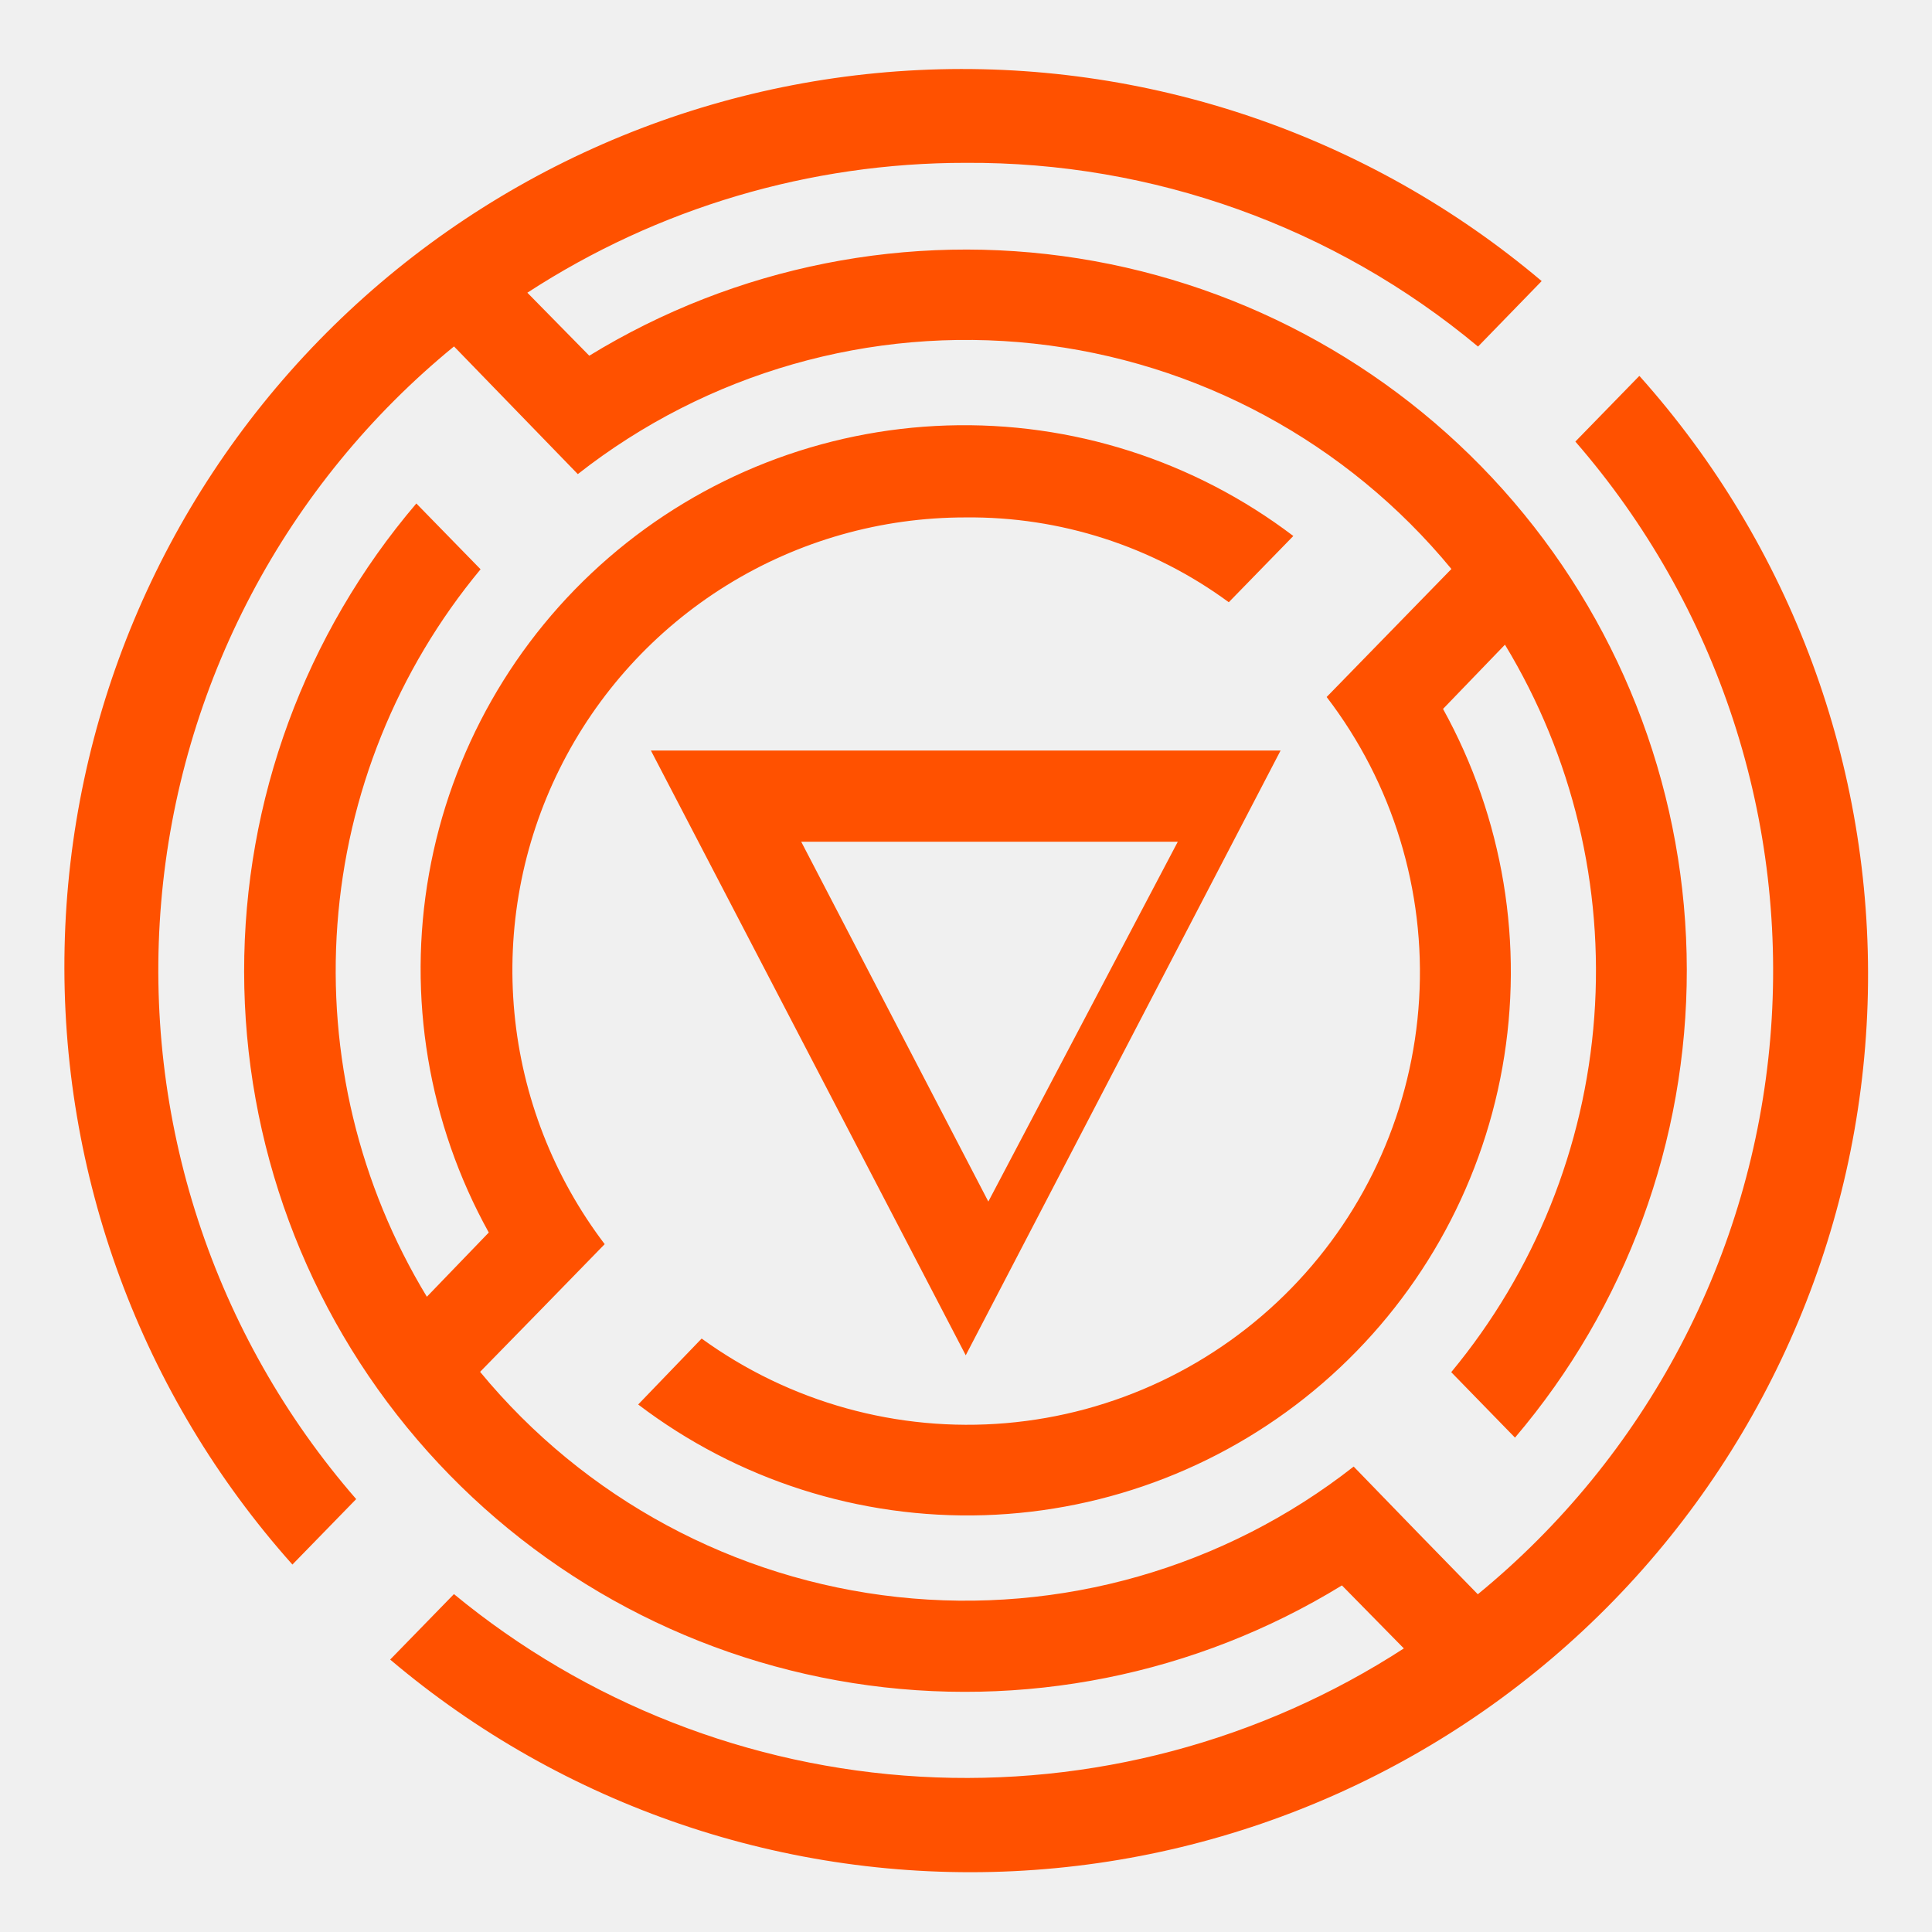
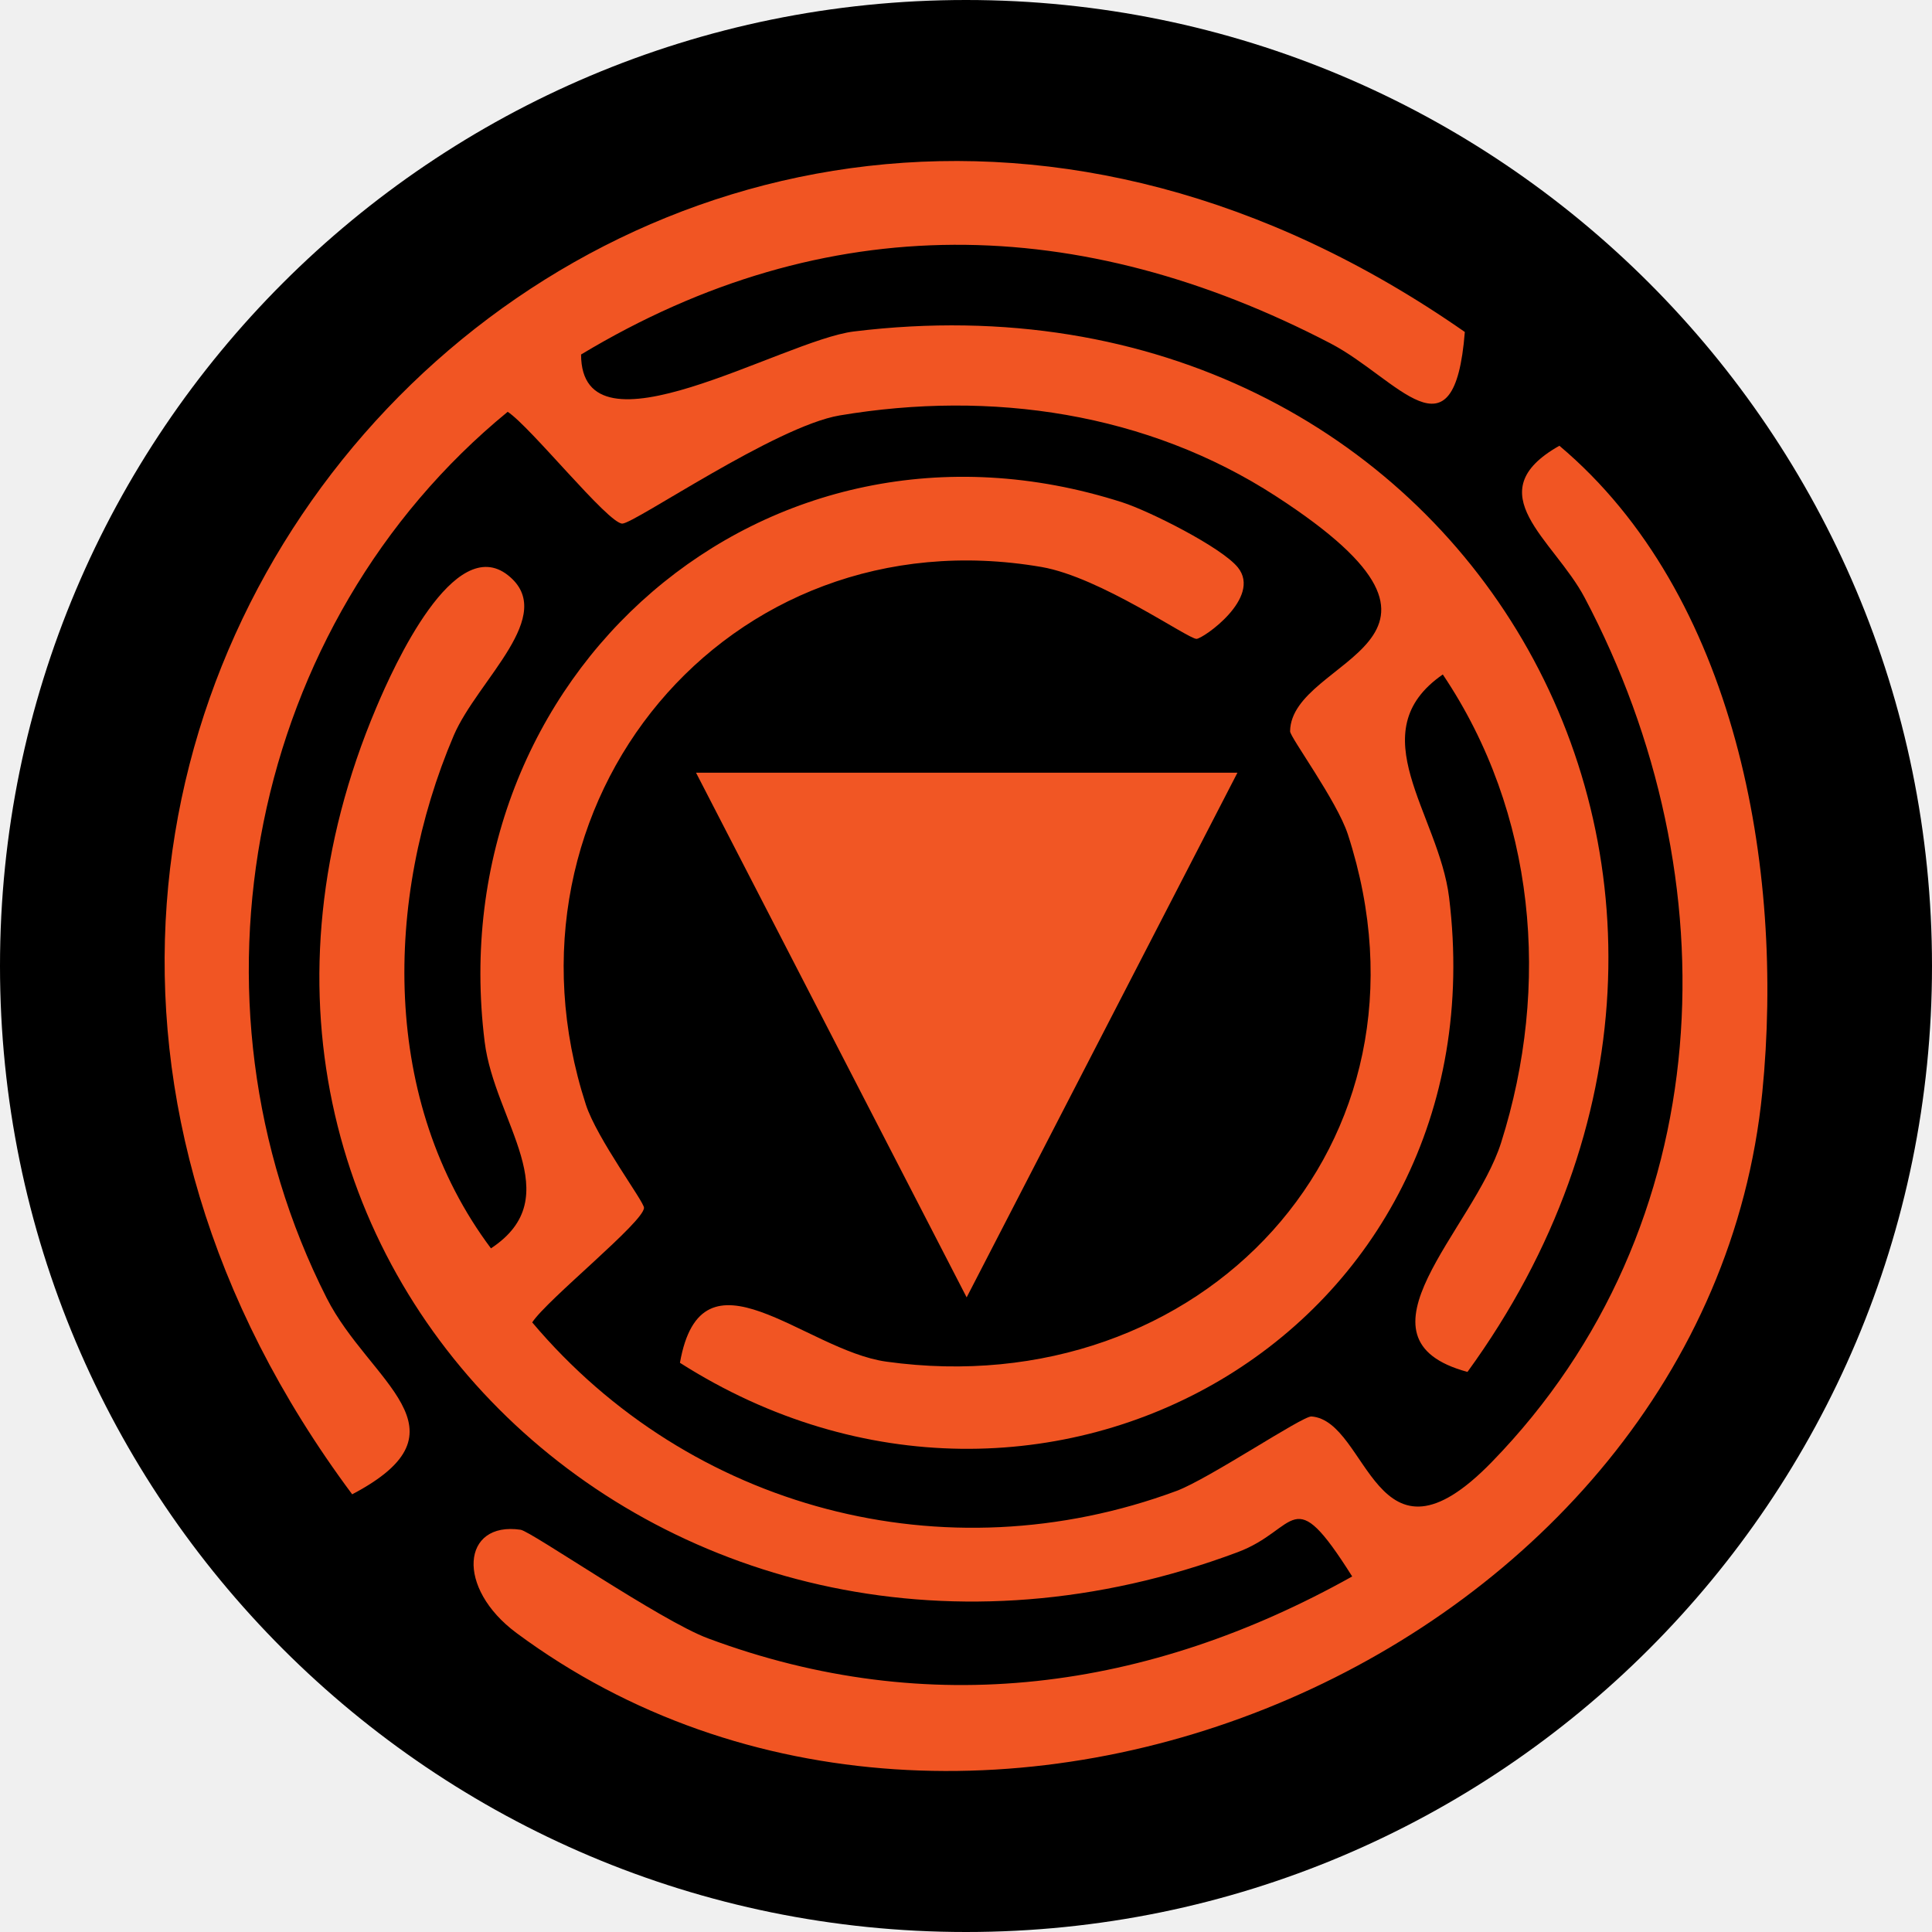
- <svg xmlns="http://www.w3.org/2000/svg" width="105" height="105" viewBox="0 0 105 105" fill="none" version="1.1" id="svg4">
-   <defs id="defs8" />
-   <path fill-rule="evenodd" clip-rule="evenodd" d="m 24.674,18.827 6.729,6.94 c 7.02,-5.511 15.917,-8.057 24.789,-7.093 8.872,0.963 17.016,5.36 22.689,12.249 l -6.78,6.957 c 3.592,4.691 5.377,10.518 5.026,16.416 -0.35,5.898 -2.812,11.473 -6.935,15.705 -4.122,4.232 -9.631,6.839 -15.518,7.343 -5.886,0.504 -11.758,-1.127 -16.541,-4.596 l -3.449,3.583 c 5.393,4.103 12.034,6.226 18.807,6.016 6.774,-0.212 13.268,-2.746 18.395,-7.177 5.127,-4.431 8.575,-10.49 9.766,-17.161 1.19,-6.671 0.052,-13.549 -3.226,-19.481 l 3.365,-3.491 c 3.681,6.076 5.377,13.149 4.854,20.235 -0.523,7.085 -3.24,13.832 -7.774,19.302 l 3.466,3.558 C 88.378,71.031 91.688,62.01 91.674,52.688 91.66,43.366 88.324,34.355 82.263,27.271 76.202,20.189 67.815,15.499 58.608,14.043 49.4,12.588 39.976,14.463 32.026,19.332 L 28.661,15.908 C 35.75,11.295 44.027,8.843 52.484,8.85 62.653,8.789 72.516,12.325 80.328,18.835 l 3.458,-3.559 C 74.355,7.306 62.253,3.208 49.92,3.808 37.587,4.407 25.94,9.661 17.328,18.509 8.716,27.357 3.778,39.142 3.511,51.487 3.245,63.832 7.669,75.818 15.892,85.03 l 3.466,-3.558 C 15.509,77.048 12.588,71.897 10.768,66.323 8.947,60.75 8.265,54.867 8.761,49.024 c 0.496,-5.842 2.16,-11.525 4.894,-16.712 2.733,-5.187 6.481,-9.773 11.02,-13.485 z M 43.544,45.745 H 64.011 L 53.714,65.303 Z m -8.168,-4.954 17.11,32.866 17.11,-32.866 z m 50.241,-16.792 3.466,-3.558 h 0.025 c 8.235,9.21 12.668,21.202 12.406,33.554 -0.262,12.352 -5.201,24.145 -13.819,32.998 -8.618,8.852 -20.274,14.107 -32.614,14.701 -12.341,0.594 -24.448,-3.516 -33.876,-11.5 l 3.466,-3.558 c 7.174,5.915 16.047,9.39 25.329,9.921 9.283,0.531 18.494,-1.91 26.296,-6.969 L 72.931,86.164 C 64.982,91.041 55.554,92.923 46.342,91.47 37.129,90.018 28.738,85.326 22.676,78.24 16.613,71.154 13.277,62.136 13.268,52.811 13.259,43.484 16.578,34.462 22.627,27.363 l 3.491,3.576 c -4.538,5.468 -7.258,12.215 -7.781,19.302 -0.523,7.086 1.176,14.159 4.862,20.235 l 3.365,-3.491 C 23.277,61.054 22.13,54.173 23.314,47.498 c 1.185,-6.676 4.629,-12.742 9.755,-17.18 5.126,-4.438 11.623,-6.978 18.399,-7.194 6.777,-0.216 13.422,1.905 18.821,6.006 l -3.507,3.6 c -4.143,-3.044 -9.161,-4.662 -14.301,-4.609 -4.585,-0.005 -9.081,1.27 -12.98,3.684 -3.898,2.414 -7.046,5.869 -9.085,9.976 -2.04,4.106 -2.892,8.701 -2.459,13.267 0.432,4.565 2.132,8.918 4.907,12.569 l -3.483,3.575 -3.289,3.365 c 5.676,6.885 13.82,11.276 22.691,12.238 8.871,0.962 17.766,-1.582 24.786,-7.09 l 3.466,3.575 3.281,3.365 C 84.852,82.929 88.595,78.341 91.325,73.154 94.055,67.966 95.716,62.283 96.21,56.441 96.704,50.6 96.022,44.719 94.202,39.146 92.382,33.574 89.462,28.423 85.617,23.998 Z" fill="#ff5100" id="path2" />
+ <svg xmlns="http://www.w3.org/2000/svg" width="240" height="240" viewBox="0 0 240 240" fill="none">
+   <g clip-path="url(#clip0_1_6482)">
+     <circle cx="120" cy="120" r="120" fill="black" />
+     <path d="M167.974 195.833C160.383 183.797 161.35 189.99 153.717 192.829C83.559 219.04 17.578 156.804 46.752 87.88C48.933 82.716 56.422 66.154 63.108 71.462C69.363 76.421 59.322 84.445 56.36 91.378C47.698 111.726 47.348 136.867 60.989 155.075C70.721 148.656 61.442 139.357 60.207 129.42C54.549 83.951 94.998 48.131 139.438 62.41C142.771 63.48 151.783 68.006 153.778 70.495C156.782 74.24 149.458 79.342 148.635 79.363C147.565 79.363 136.681 71.689 129.377 70.433C90.307 63.726 60.619 99.793 72.778 137.217C74.156 141.455 80.02 149.294 79.999 150.035C79.999 151.784 67.984 161.412 66.112 164.272C85.698 187.48 117.342 195.874 146.125 185.217C150.137 183.735 161.802 175.876 162.913 175.958C170.052 176.493 170.752 196.594 185.318 181.616C213.772 152.36 215.274 109.113 196.86 74.26C193.013 66.977 183.364 61.216 193.713 55.373C215.603 73.787 221.714 107.714 218.916 135.736C211.962 205.379 120.531 244.614 64.178 202.869C56.586 197.252 57.368 188.961 64.672 190.031C66.009 190.237 82.078 201.347 87.962 203.527C115.387 213.753 142.668 209.988 167.974 195.833Z" fill="#F15523" />
+     <path d="M181.966 41.239C180.649 57.801 173.634 47.02 165.28 42.658C134.214 26.487 102.653 25.706 72.183 44.037C72.203 57.575 97.221 42.268 106.068 41.177C181.699 31.898 226.55 109.566 182.295 170.424C167.05 166.309 183.056 152.751 186.472 141.949C192.644 122.466 190.792 100.986 179.23 83.786C168.84 90.967 178.736 101.089 180.011 111.479C186.636 165.507 129.564 198.014 84.465 169.292C87.16 154.006 99.978 167.749 110.101 169.148C149.13 174.58 179.95 142.155 167.441 103.661C166.083 99.484 160.24 91.563 160.26 90.843C160.384 81.564 186.801 79.98 158.512 61.648C142.505 51.258 123.124 48.44 104.299 51.608C96.357 52.946 78.807 65.043 77.305 65.043C75.536 65.043 65.928 53.028 63.068 51.156C30.973 77.449 21.776 124.153 40.581 161.248C45.909 171.741 58.974 177.625 43.749 185.628C-28.59 88.477 81.585 -28.734 181.966 41.239Z" fill="#F15523" />
+     <path d="M153.72 95.987L120.081 161.165L86.463 95.987H153.72Z" fill="#F15624" />
+   </g>
+   <defs>
+     <clipPath id="clip0_1_6482">
+       <rect width="240" height="240" fill="white" />
+     </clipPath>
+   </defs>
</svg>
